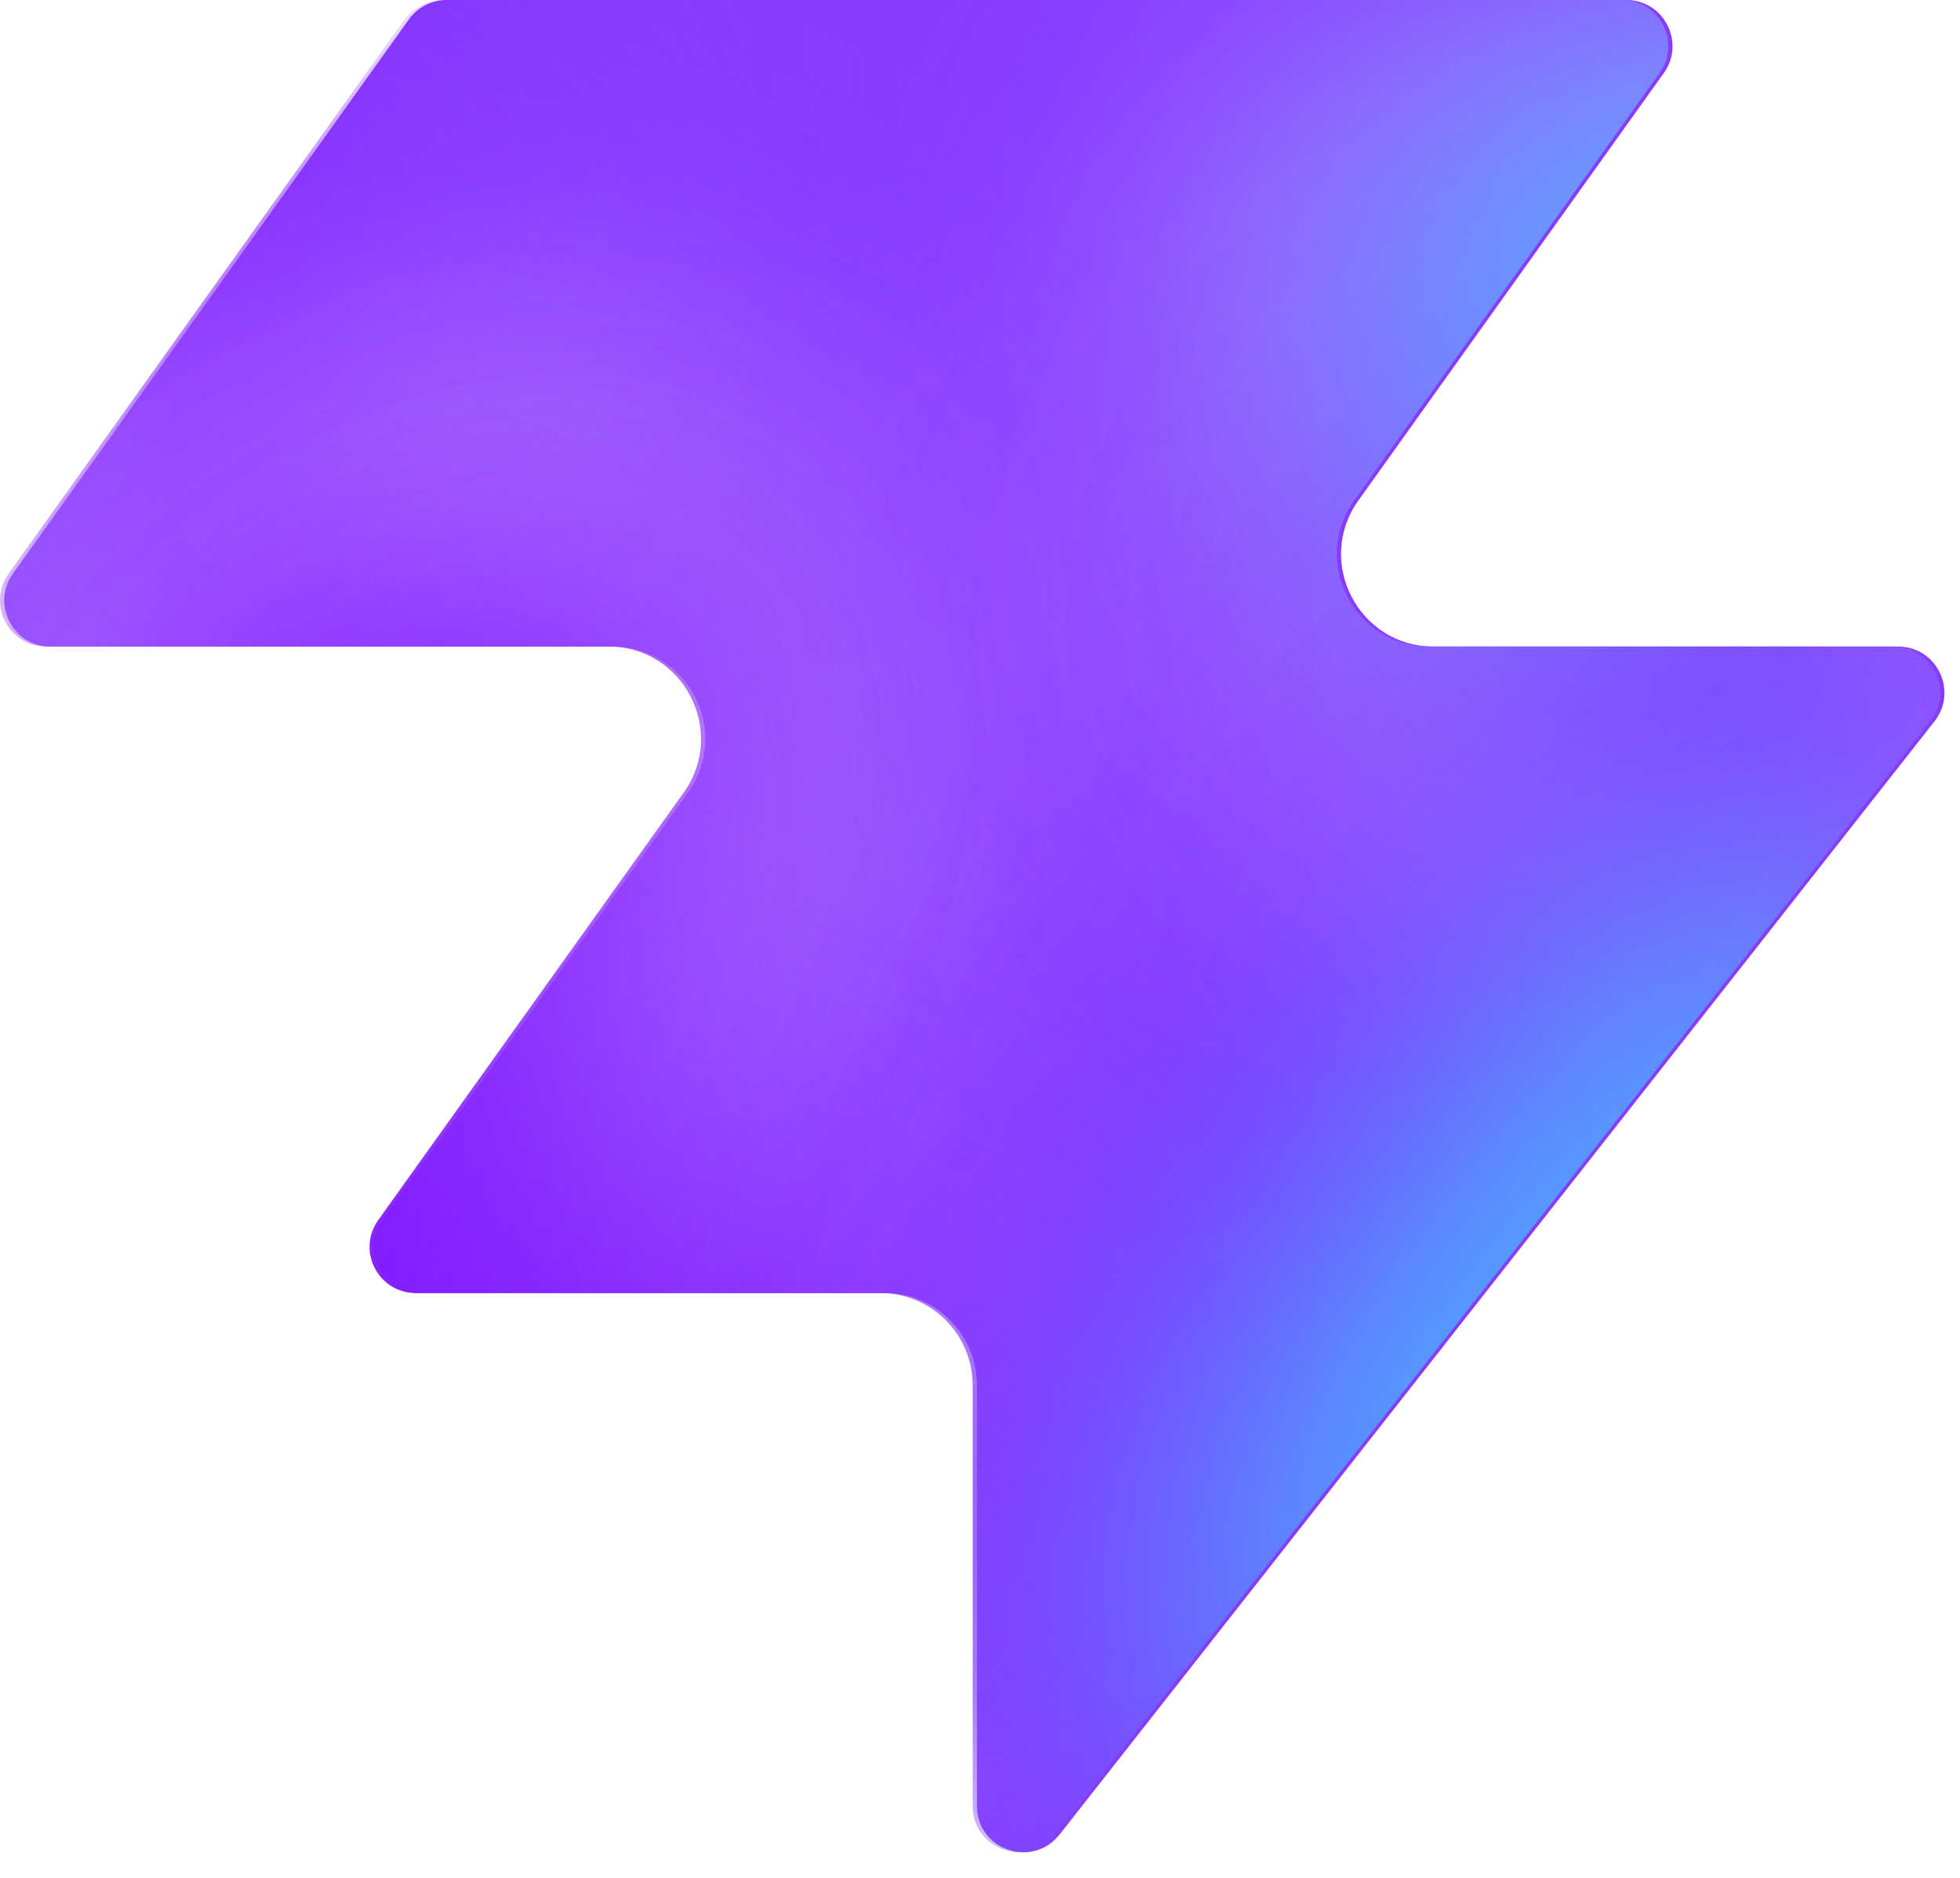
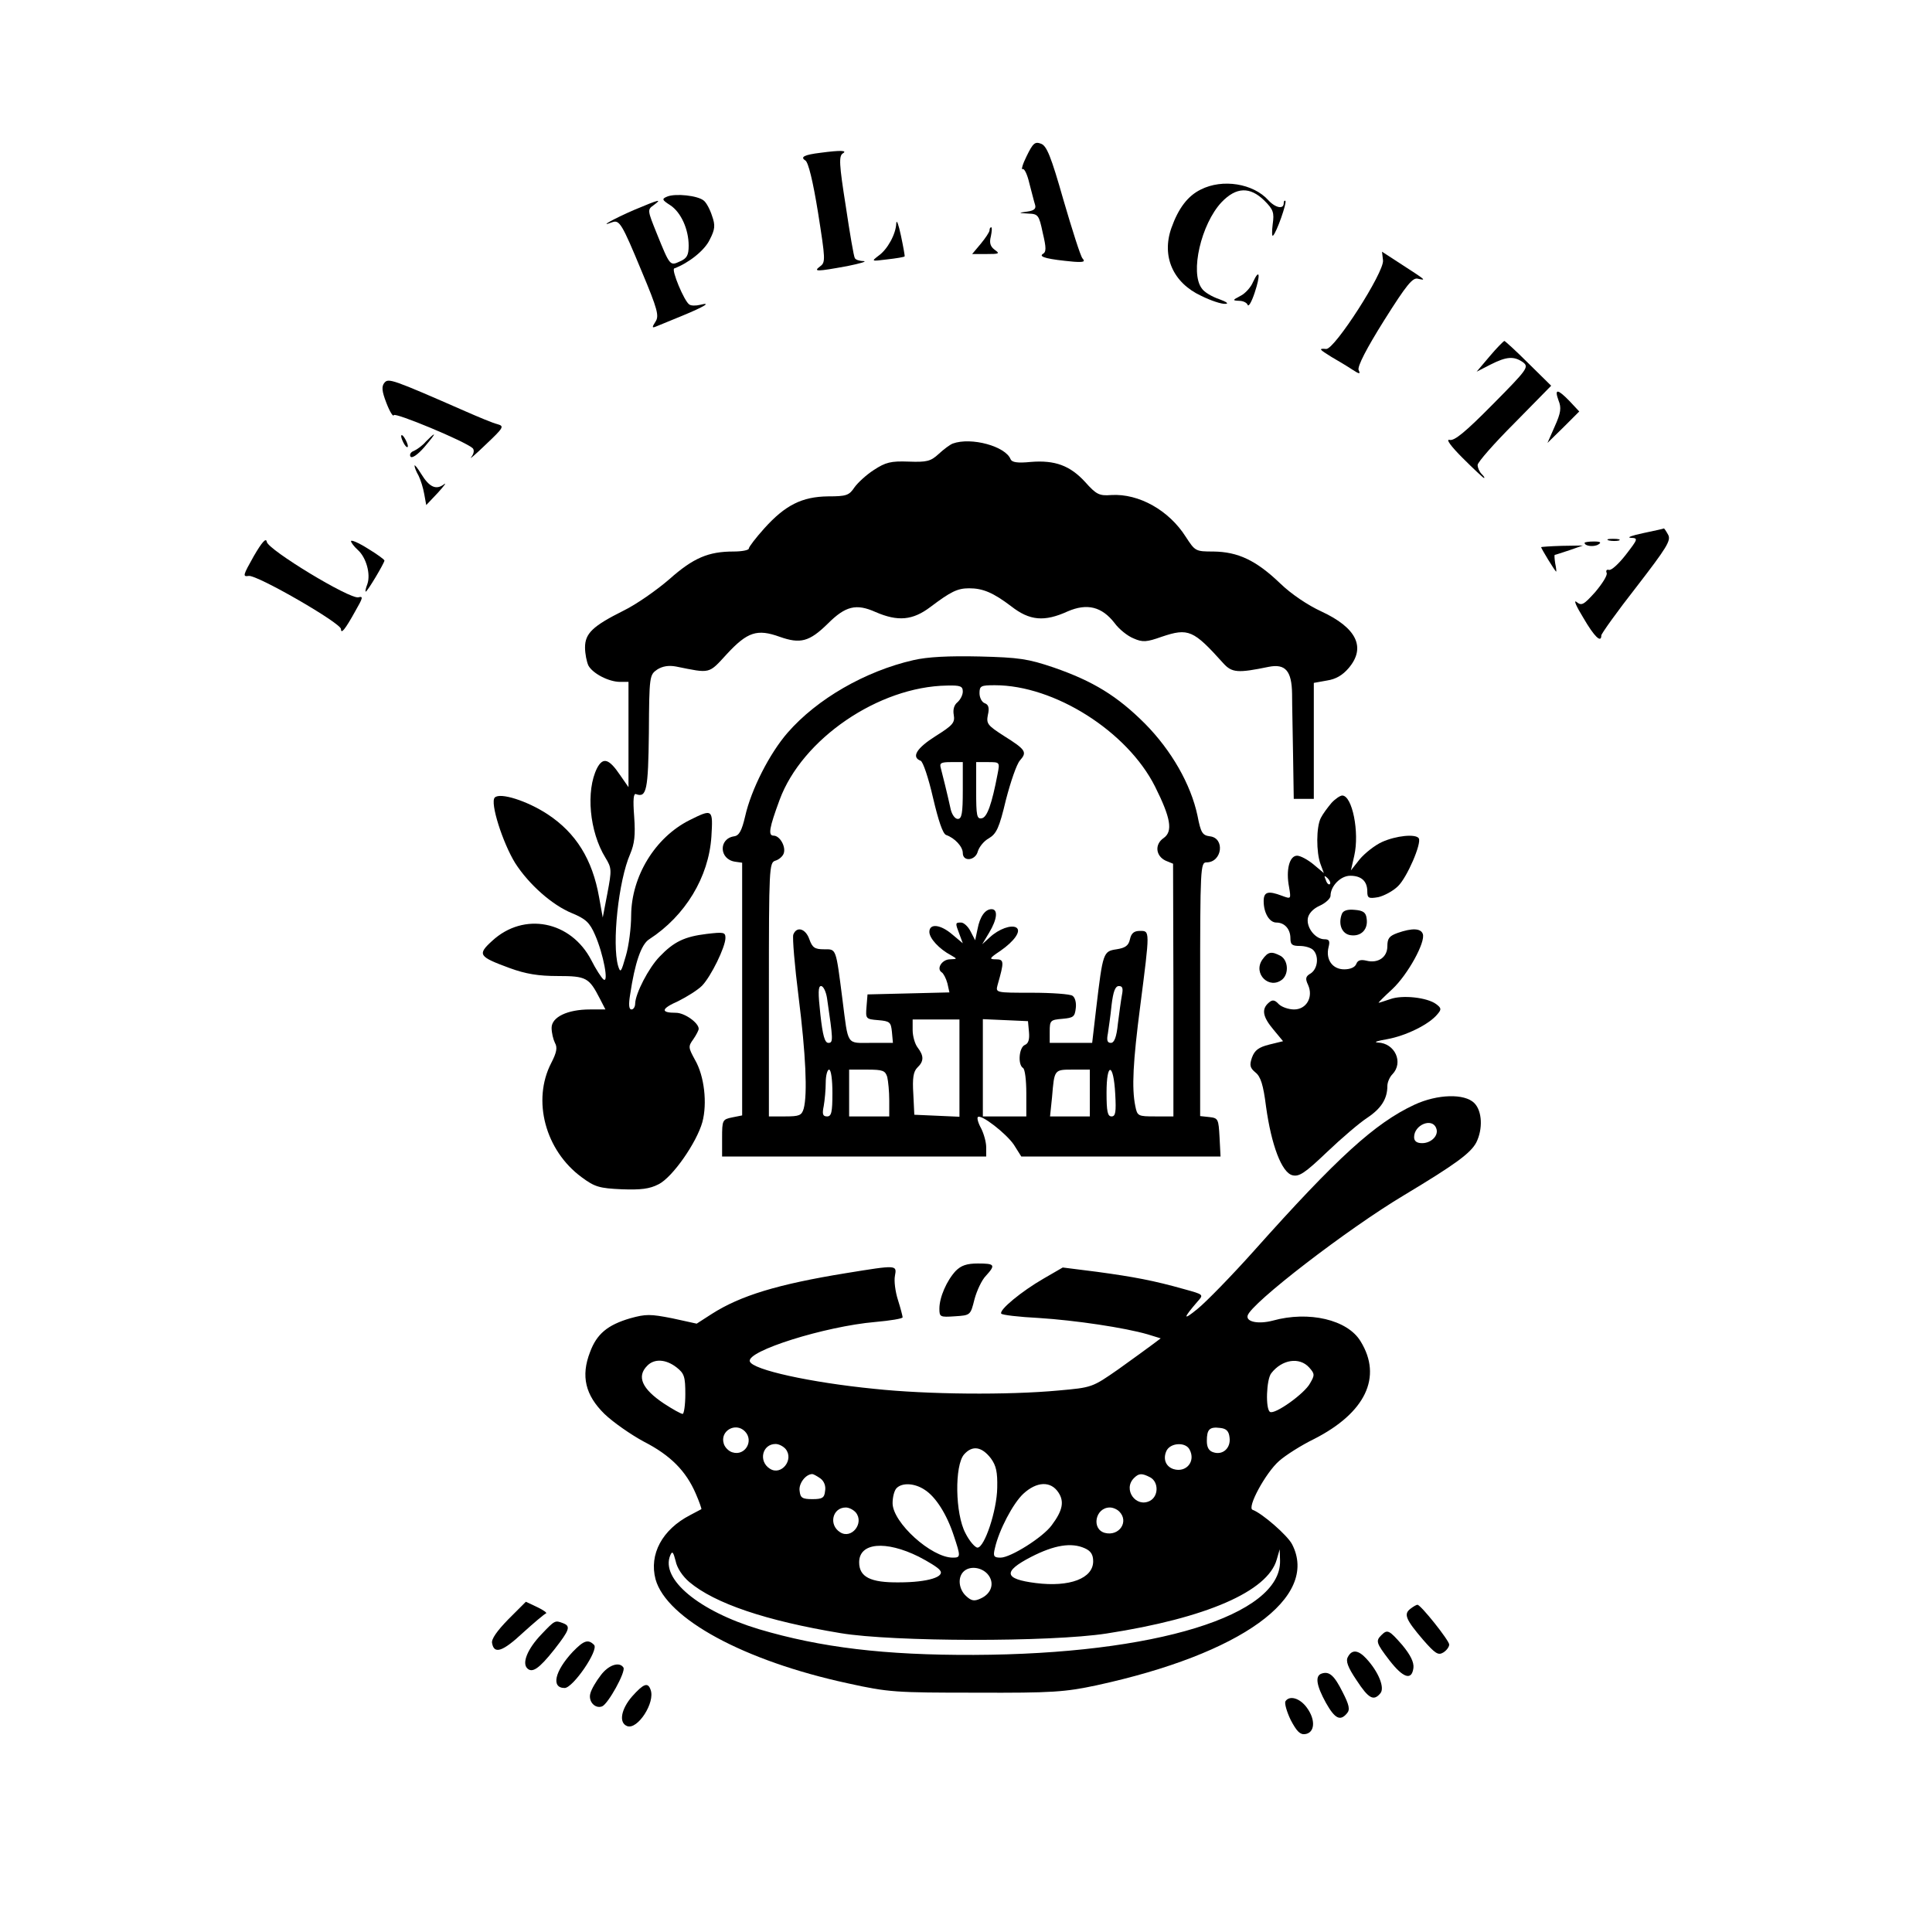
- <svg xmlns="http://www.w3.org/2000/svg" width="48" height="46" fill="none" viewBox="0 0 48 46">
-   <path fill="#863bff" d="M25.946 44.938c-.664.845-2.021.375-2.021-.698V33.937a2.26 2.26 0 0 0-2.262-2.262H10.287c-.92 0-1.456-1.04-.92-1.788l7.48-10.471c1.07-1.497 0-3.578-1.842-3.578H1.237c-.92 0-1.456-1.04-.92-1.788L10.013.474c.214-.297.556-.474.92-.474h28.894c.92 0 1.456 1.04.92 1.788l-7.48 10.471c-1.07 1.498 0 3.579 1.842 3.579h11.377c.943 0 1.473 1.088.89 1.83L25.947 44.94z" style="fill:#863bff;fill:color(display-p3 .525 .23 1);fill-opacity:1" />
-   <mask id="a" width="48" height="46" x="0" y="0" maskUnits="userSpaceOnUse" style="mask-type:alpha">
-     <path fill="#000" d="M25.842 44.938c-.664.844-2.021.375-2.021-.698V33.937a2.26 2.26 0 0 0-2.262-2.262H10.183c-.92 0-1.456-1.04-.92-1.788l7.48-10.471c1.07-1.498 0-3.579-1.842-3.579H1.133c-.92 0-1.456-1.04-.92-1.787L9.91.473c.214-.297.556-.474.92-.474h28.894c.92 0 1.456 1.04.92 1.788l-7.48 10.471c-1.07 1.498 0 3.578 1.842 3.578h11.377c.943 0 1.473 1.088.89 1.832L25.843 44.94z" style="fill:#000;fill-opacity:1" />
-   </mask>
-   <g mask="url(#a)">
-     <g filter="url(#b)">
-       <ellipse cx="5.508" cy="14.704" fill="#ede6ff" rx="5.508" ry="14.704" style="fill:#ede6ff;fill:color(display-p3 .927 .903 1);fill-opacity:1" transform="matrix(.00324 1 1 -.00324 -4.47 31.516)" />
-     </g>
-     <g filter="url(#c)">
-       <ellipse cx="10.399" cy="29.851" fill="#ede6ff" rx="10.399" ry="29.851" style="fill:#ede6ff;fill:color(display-p3 .927 .903 1);fill-opacity:1" transform="matrix(.00324 1 1 -.00324 -39.328 7.883)" />
-     </g>
-     <g filter="url(#d)">
-       <ellipse cx="5.508" cy="30.487" fill="#7e14ff" rx="5.508" ry="30.487" style="fill:#7e14ff;fill:color(display-p3 .492 .077 1);fill-opacity:1" transform="rotate(89.814 -25.913 -14.639)scale(1 -1)" />
-     </g>
-     <g filter="url(#e)">
-       <ellipse cx="5.508" cy="30.599" fill="#7e14ff" rx="5.508" ry="30.599" style="fill:#7e14ff;fill:color(display-p3 .492 .077 1);fill-opacity:1" transform="rotate(89.814 -32.644 -3.334)scale(1 -1)" />
-     </g>
-     <g filter="url(#f)">
-       <ellipse cx="5.508" cy="30.599" fill="#7e14ff" rx="5.508" ry="30.599" style="fill:#7e14ff;fill:color(display-p3 .492 .077 1);fill-opacity:1" transform="matrix(.00324 1 1 -.00324 -34.34 30.47)" />
-     </g>
-     <g filter="url(#g)">
-       <ellipse cx="14.072" cy="22.078" fill="#ede6ff" rx="14.072" ry="22.078" style="fill:#ede6ff;fill:color(display-p3 .927 .903 1);fill-opacity:1" transform="rotate(93.35 24.506 48.493)scale(-1 1)" />
-     </g>
-     <g filter="url(#h)">
-       <ellipse cx="3.47" cy="21.501" fill="#7e14ff" rx="3.47" ry="21.501" style="fill:#7e14ff;fill:color(display-p3 .492 .077 1);fill-opacity:1" transform="rotate(89.009 28.708 47.59)scale(-1 1)" />
-     </g>
-     <g filter="url(#i)">
-       <ellipse cx="3.47" cy="21.501" fill="#7e14ff" rx="3.47" ry="21.501" style="fill:#7e14ff;fill:color(display-p3 .492 .077 1);fill-opacity:1" transform="rotate(89.009 28.708 47.59)scale(-1 1)" />
-     </g>
-     <g filter="url(#j)">
-       <ellipse cx=".387" cy="8.972" fill="#7e14ff" rx="4.407" ry="29.108" style="fill:#7e14ff;fill:color(display-p3 .492 .077 1);fill-opacity:1" transform="rotate(39.51 .387 8.972)" />
-     </g>
-     <g filter="url(#k)">
-       <ellipse cx="47.523" cy="-6.092" fill="#7e14ff" rx="4.407" ry="29.108" style="fill:#7e14ff;fill:color(display-p3 .492 .077 1);fill-opacity:1" transform="rotate(37.892 47.523 -6.092)" />
-     </g>
-     <g filter="url(#l)">
-       <ellipse cx="41.412" cy="6.333" fill="#47bfff" rx="5.971" ry="9.665" style="fill:#47bfff;fill:color(display-p3 .28 .748 1);fill-opacity:1" transform="rotate(37.892 41.412 6.333)" />
-     </g>
-     <g filter="url(#m)">
-       <ellipse cx="-1.879" cy="38.332" fill="#7e14ff" rx="4.407" ry="29.108" style="fill:#7e14ff;fill:color(display-p3 .492 .077 1);fill-opacity:1" transform="rotate(37.892 -1.88 38.332)" />
-     </g>
-     <g filter="url(#n)">
-       <ellipse cx="-1.879" cy="38.332" fill="#7e14ff" rx="4.407" ry="29.108" style="fill:#7e14ff;fill:color(display-p3 .492 .077 1);fill-opacity:1" transform="rotate(37.892 -1.88 38.332)" />
-     </g>
-     <g filter="url(#o)">
-       <ellipse cx="35.651" cy="29.907" fill="#7e14ff" rx="4.407" ry="29.108" style="fill:#7e14ff;fill:color(display-p3 .492 .077 1);fill-opacity:1" transform="rotate(37.892 35.651 29.907)" />
-     </g>
-     <g filter="url(#p)">
-       <ellipse cx="38.418" cy="32.4" fill="#47bfff" rx="5.971" ry="15.297" style="fill:#47bfff;fill:color(display-p3 .28 .748 1);fill-opacity:1" transform="rotate(37.892 38.418 32.4)" />
-     </g>
+ <svg xmlns="http://www.w3.org/2000/svg" version="1.0" width="575pt" height="578pt" viewBox="0 0 575 578" preserveAspectRatio="xMidYMid meet">
+   <g transform="translate(0,578) scale(0.1,-0.1)" fill="#000000" stroke="none">
+     <path d="M3071 5313 c-12 -24 -17 -42 -12 -39 5 3 14 -16 20 -42 7 -26 14 -55 17 -64 4 -12 -2 -18 -23 -21 -28 -4 -28 -4 3 -6 29 -1 32 -4 43 -57 11 -46 11 -58 0 -64 -13 -9 17 -16 93 -23 30 -2 35 0 26 10 -6 7 -31 86 -57 175 -37 130 -50 162 -67 168 -18 7 -24 2 -43 -37z" />
+     <path d="M2455 5323 c-50 -6 -62 -13 -46 -23 9 -5 23 -63 38 -156 22 -140 23 -149 6 -161 -21 -16 -11 -16 82 1 39 8 60 14 48 15 -12 0 -24 4 -26 9 -3 4 -15 74 -27 155 -20 126 -21 150 -9 158 15 9 -6 10 -66 2z" />
+     <path d="M3592 5213 c-39 -19 -67 -56 -88 -115 -30 -85 5 -164 89 -203 28 -14 61 -25 72 -24 12 0 4 6 -18 14 -21 7 -45 21 -52 32 -36 47 -2 193 59 258 44 46 85 47 128 5 27 -27 30 -36 25 -71 -3 -22 -2 -38 1 -34 11 10 42 99 37 104 -3 2 -5 -1 -5 -7 0 -19 -25 -14 -46 9 -45 50 -137 65 -202 32z" />
+     <path d="M1996 5192 c-17 -7 -16 -10 9 -26 32 -21 55 -72 55 -121 0 -28 -5 -38 -26 -47 -30 -14 -30 -14 -70 85 -27 67 -28 70 -9 83 27 20 18 18 -58 -14 -58 -25 -111 -54 -66 -37 22 8 29 -3 89 -148 47 -112 52 -132 41 -149 -11 -17 -11 -20 1 -15 7 3 42 17 78 32 68 28 90 42 54 33 -12 -3 -27 -3 -32 1 -15 9 -55 105 -45 108 43 16 91 54 106 86 16 31 17 43 7 71 -6 19 -17 40 -25 46 -18 15 -84 22 -109 12z" />
+     <path d="M2681 5112 c-1 -32 -26 -78 -53 -97 -22 -17 -22 -17 26 -11 27 3 51 7 52 9 1 1 -4 29 -11 62 -7 33 -13 50 -14 37z" />
+     <path d="M2960 5091 c0 -5 -12 -23 -26 -40 l-26 -31 43 0 c38 0 41 1 24 13 -13 10 -16 21 -11 40 3 15 4 27 1 27 -3 0 -5 -4 -5 -9z" />
+     <path d="M4137 5001 c4 -35 -145 -267 -170 -265 -24 2 -21 -1 16 -24 19 -11 46 -27 61 -37 23 -15 26 -15 20 -2 -4 11 24 65 76 148 68 108 86 130 102 125 26 -6 23 -4 -48 42 l-60 39 3 -26z" />
+     <path d="M3748 4936 c-6 -15 -23 -34 -37 -41 -25 -13 -25 -14 -4 -15 12 0 23 -6 25 -12 3 -7 12 9 21 36 18 54 15 75 -5 32z" />
+     <path d="M4456 4714 l-39 -46 41 21 c49 25 71 26 98 7 18 -14 13 -21 -91 -126 -82 -83 -115 -110 -129 -106 -12 3 4 -19 39 -54 33 -33 62 -60 64 -60 3 0 0 5 -7 12 -7 7 -12 19 -12 27 0 8 49 64 110 125 l110 112 -68 67 c-37 37 -70 67 -72 67 -3 -1 -23 -21 -44 -46z" />
+     <path d="M1150 4635 c-9 -11 -8 -25 6 -61 10 -26 20 -42 22 -36 3 9 213 -78 236 -99 5 -5 4 -16 -4 -26 -8 -10 12 7 43 37 54 51 56 55 35 61 -13 3 -56 21 -97 39 -219 96 -229 99 -241 85z" />
+     <path d="M4662 4582 c9 -22 7 -37 -11 -77 l-22 -50 48 47 47 47 -29 31 c-36 37 -46 38 -33 2z" />
+     <path d="M1200 4475 c0 -5 5 -17 10 -25 5 -8 10 -10 10 -5 0 6 -5 17 -10 25 -5 8 -10 11 -10 5z" />
+     <path d="M1274 4459 c-10 -12 -27 -24 -36 -28 -9 -3 -14 -11 -10 -17 4 -6 21 5 41 28 18 21 31 38 29 38 -3 0 -13 -10 -24 -21z" />
+     <path d="M2850 4453 c-8 -3 -27 -17 -42 -31 -24 -22 -35 -25 -90 -23 -53 2 -69 -2 -104 -25 -22 -14 -48 -38 -58 -52 -16 -24 -24 -27 -79 -27 -78 -1 -128 -26 -191 -96 -25 -28 -46 -55 -46 -60 0 -5 -21 -9 -46 -9 -75 0 -120 -19 -192 -83 -37 -32 -98 -75 -137 -94 -92 -46 -115 -68 -115 -110 0 -19 5 -43 10 -54 13 -24 61 -49 95 -49 l25 0 0 -157 0 -158 -25 36 c-33 49 -51 55 -69 21 -34 -68 -23 -190 25 -268 19 -31 19 -37 6 -106 l-14 -73 -11 61 c-20 113 -69 192 -154 248 -61 40 -142 66 -158 50 -15 -15 24 -136 61 -196 41 -64 111 -126 170 -150 41 -17 53 -28 69 -65 25 -57 42 -147 25 -133 -6 5 -23 31 -36 57 -61 118 -202 146 -297 58 -45 -41 -40 -47 52 -81 49 -18 87 -24 145 -24 85 0 93 -5 125 -67 l17 -33 -46 0 c-68 0 -115 -23 -115 -55 0 -15 5 -35 10 -45 8 -14 5 -29 -11 -60 -58 -112 -18 -262 91 -342 39 -29 53 -33 120 -36 57 -2 83 1 110 15 42 21 114 125 131 186 15 56 6 138 -22 186 -20 37 -21 40 -5 62 9 13 16 27 16 31 0 18 -42 48 -68 48 -47 0 -45 12 7 35 26 13 58 33 71 46 27 28 70 116 70 143 0 17 -5 18 -56 12 -66 -8 -98 -23 -141 -68 -33 -34 -72 -110 -73 -140 0 -10 -5 -18 -11 -18 -8 0 -9 15 -4 45 14 94 33 150 57 165 108 70 178 186 186 307 5 83 4 84 -66 49 -103 -52 -173 -168 -174 -284 0 -37 -7 -92 -16 -122 -14 -49 -16 -52 -23 -30 -19 66 1 255 36 335 13 31 16 56 12 112 -4 52 -2 71 6 67 31 -11 36 12 38 184 1 170 2 173 25 189 16 10 34 13 56 9 104 -21 97 -23 152 37 62 67 91 76 158 52 62 -22 89 -15 144 39 53 53 85 61 143 35 67 -29 111 -25 164 15 61 46 81 56 116 56 41 0 72 -13 126 -54 55 -43 99 -47 169 -15 58 25 102 14 140 -35 13 -18 39 -39 57 -46 27 -12 39 -11 84 5 80 27 95 20 184 -79 26 -29 44 -30 136 -11 50 10 69 -12 70 -81 0 -33 2 -116 3 -186 l2 -128 30 0 30 0 0 174 0 173 39 7 c27 4 47 16 65 37 53 62 24 121 -82 170 -39 18 -89 51 -123 84 -72 69 -126 94 -199 95 -54 0 -55 1 -83 44 -50 79 -140 130 -223 125 -36 -3 -45 2 -78 39 -45 49 -90 66 -163 60 -40 -4 -56 -1 -60 8 -15 39 -118 67 -173 47z" />
+     <path d="M1240 4387 c0 -5 5 -18 12 -30 6 -12 14 -37 17 -55 l6 -33 35 37 c19 21 27 32 18 25 -24 -18 -44 -8 -68 31 -11 18 -20 29 -20 25z" />
+     <path d="M4915 4185 c-33 -7 -50 -13 -37 -14 23 -1 22 -3 -15 -51 -21 -27 -43 -47 -50 -45 -7 2 -10 -2 -7 -9 3 -7 -13 -32 -34 -57 -35 -39 -41 -42 -56 -30 -10 8 -1 -13 20 -47 33 -57 54 -77 54 -53 0 5 47 71 105 145 91 118 104 139 95 156 -6 11 -12 20 -13 19 -1 -1 -29 -7 -62 -14z" />
+     <path d="M759 4116 c-32 -57 -34 -62 -15 -59 24 4 276 -141 276 -159 0 -16 12 -2 43 54 23 40 24 45 9 41 -26 -6 -270 142 -274 166 -2 13 -14 0 -39 -43z" />
+     <path d="M1050 4161 c0 -4 9 -16 20 -26 26 -23 39 -73 29 -102 -5 -13 -7 -23 -5 -23 5 0 56 86 56 93 0 3 -22 19 -50 36 -27 17 -50 27 -50 22z" />
+     <path d="M4813 4163 c9 -2 23 -2 30 0 6 3 -1 5 -18 5 -16 0 -22 -2 -12 -5z" />
+     <path d="M4740 4156 c0 -10 28 -13 41 -5 10 6 7 9 -13 9 -16 0 -28 -2 -28 -4z" />
+     <path d="M4610 4143 c0 -4 42 -73 45 -73 1 0 0 11 -3 25 -2 14 -3 25 -1 25 2 0 22 7 44 14 l40 14 -63 -1 c-34 -1 -62 -3 -62 -4z" />
+     <path d="M2732 3805 c-144 -33 -288 -116 -376 -217 -54 -62 -109 -170 -127 -250 -10 -43 -18 -58 -33 -60 -47 -7 -45 -69 3 -76 l21 -3 0 -378 0 -378 -30 -6 c-29 -6 -30 -8 -30 -62 l0 -55 395 0 395 0 0 28 c0 15 -7 40 -15 56 -9 16 -13 31 -10 34 9 10 85 -49 108 -83 l22 -35 298 0 298 0 -3 58 c-3 54 -4 57 -30 60 l-28 3 0 380 c0 364 1 379 19 379 47 0 56 73 10 78 -22 3 -27 10 -37 62 -20 94 -78 195 -157 275 -83 83 -155 127 -273 168 -77 26 -103 30 -222 33 -92 2 -155 -1 -198 -11z m148 -94 c0 -10 -7 -24 -16 -32 -10 -8 -14 -22 -11 -38 4 -23 -3 -31 -54 -63 -57 -36 -74 -63 -45 -74 7 -3 23 -50 37 -111 16 -68 29 -107 39 -111 26 -9 50 -35 50 -54 0 -27 38 -23 45 5 4 13 18 31 33 39 23 14 31 31 51 115 14 54 32 107 42 118 22 25 18 32 -49 74 -48 31 -52 36 -47 62 5 21 2 31 -9 35 -9 3 -16 17 -16 30 0 22 4 24 46 24 178 0 396 -138 479 -303 47 -94 54 -134 26 -154 -28 -19 -24 -54 6 -68 l22 -9 1 -378 0 -378 -54 0 c-52 0 -54 1 -60 31 -11 54 -7 132 15 301 29 226 29 223 -1 223 -18 0 -26 -7 -30 -25 -4 -19 -14 -26 -40 -30 -40 -6 -41 -9 -61 -177 l-12 -103 -63 0 -64 0 0 34 c0 33 2 35 38 38 33 3 37 6 40 32 2 16 -2 32 -10 37 -7 5 -62 9 -122 9 -108 0 -108 0 -102 23 20 70 20 77 -5 77 -21 0 -20 3 13 25 42 29 64 60 48 70 -15 9 -52 -4 -79 -29 l-23 -21 21 35 c24 40 27 70 7 70 -19 0 -35 -22 -42 -60 l-7 -33 -14 27 c-7 14 -20 26 -28 26 -18 0 -18 -1 -5 -35 l10 -27 -31 26 c-36 31 -69 34 -69 8 0 -19 29 -51 65 -70 19 -11 19 -11 -3 -12 -24 0 -42 -28 -25 -39 5 -3 13 -18 17 -33 l6 -27 -122 -3 -123 -3 -3 -37 c-3 -36 -2 -37 35 -40 35 -3 38 -6 41 -35 l3 -33 -65 0 c-75 0 -68 -11 -86 130 -20 156 -18 150 -55 150 -28 0 -35 5 -44 30 -11 32 -38 40 -48 14 -3 -9 4 -93 16 -188 21 -168 27 -289 15 -333 -6 -20 -13 -23 -55 -23 l-49 0 0 379 c0 365 1 380 19 386 11 3 22 13 25 21 8 20 -11 54 -30 54 -17 0 -13 23 18 107 67 182 296 339 501 342 40 1 47 -2 47 -18z m0 -296 c0 -68 -3 -85 -15 -85 -8 0 -17 12 -21 28 -10 46 -25 106 -30 125 -4 14 1 17 30 17 l36 0 0 -85z m104 49 c-17 -89 -31 -129 -47 -132 -15 -3 -17 7 -17 82 l0 86 35 0 c36 0 36 0 29 -36z m-510 -671 c18 -123 19 -133 4 -133 -11 0 -17 22 -24 85 -7 64 -7 85 2 85 7 0 15 -17 18 -37z m882 10 c-3 -16 -8 -54 -12 -85 -4 -41 -11 -58 -21 -58 -11 0 -13 8 -9 28 2 15 8 53 11 85 5 41 11 57 22 57 11 0 13 -7 9 -27z m-486 -218 l0 -146 -67 3 -68 3 -3 62 c-3 47 0 67 12 79 20 19 20 35 1 60 -8 10 -15 34 -15 52 l0 32 70 0 70 0 0 -145z m208 107 c2 -22 -2 -34 -12 -38 -18 -7 -22 -59 -6 -69 6 -3 10 -37 10 -76 l0 -69 -65 0 -65 0 0 145 0 146 68 -3 67 -3 3 -33z m-588 -182 c0 -58 -3 -70 -16 -70 -13 0 -15 7 -10 31 3 17 6 49 6 70 0 22 5 39 10 39 6 0 10 -30 10 -70z m164 48 c3 -13 6 -44 6 -70 l0 -48 -60 0 -60 0 0 70 0 70 54 0 c47 0 54 -3 60 -22z m606 -48 l0 -70 -59 0 -60 0 6 58 c7 83 6 82 63 82 l50 0 0 -70z m76 -3 c3 -54 1 -67 -11 -67 -12 0 -15 15 -15 71 0 93 21 90 26 -4z" />
+     <path d="M3983 3378 c-11 -13 -26 -33 -32 -45 -14 -27 -14 -103 -1 -138 l10 -27 -31 26 c-17 14 -39 26 -49 26 -23 0 -34 -43 -24 -94 6 -36 6 -36 -21 -26 -42 16 -55 12 -55 -16 0 -35 17 -64 38 -64 25 0 42 -20 42 -47 0 -19 5 -23 28 -23 15 0 33 -5 40 -12 18 -18 14 -56 -7 -70 -16 -9 -17 -16 -8 -35 16 -36 -5 -73 -42 -73 -16 0 -37 7 -46 16 -12 13 -19 14 -30 4 -22 -19 -18 -42 14 -80 l29 -35 -41 -10 c-32 -8 -44 -17 -52 -39 -8 -23 -6 -31 11 -45 15 -12 23 -37 31 -101 16 -116 47 -198 79 -206 20 -5 37 6 103 69 44 42 98 88 121 103 42 28 60 57 60 95 0 11 7 27 15 35 34 35 8 93 -43 95 -15 1 -2 5 27 10 56 10 126 44 151 75 12 14 12 18 -4 30 -27 20 -101 28 -137 15 -18 -6 -33 -11 -35 -11 -2 0 16 18 41 41 46 43 100 141 91 165 -6 17 -32 18 -75 3 -25 -9 -31 -16 -31 -40 0 -33 -28 -52 -63 -43 -17 4 -26 1 -30 -10 -4 -10 -18 -16 -36 -16 -35 0 -56 29 -47 66 5 19 2 24 -12 24 -27 0 -54 34 -50 62 2 14 15 29 35 38 18 8 33 22 33 30 0 29 30 60 59 60 33 0 51 -16 51 -47 0 -20 4 -22 33 -17 17 4 44 18 59 33 27 26 71 128 62 143 -9 14 -68 8 -110 -11 -22 -10 -52 -34 -67 -52 l-26 -33 10 44 c16 70 -6 180 -36 180 -6 0 -21 -10 -32 -22z m-5 -243 c-3 -3 -9 2 -12 12 -6 14 -5 15 5 6 7 -7 10 -15 7 -18z" />
+     <path d="M4014 3046 c-12 -31 0 -61 27 -64 31 -4 52 18 47 50 -2 18 -10 24 -36 26 -21 2 -34 -2 -38 -12z" />
+     <path d="M3776 2909 c-29 -42 21 -91 60 -59 20 18 17 57 -5 70 -28 15 -38 13 -55 -11z" />
+     <path d="M4231 2475 c-118 -55 -231 -158 -479 -436 -67 -75 -144 -154 -170 -175 -44 -36 -44 -29 0 22 19 21 19 21 -39 37 -92 26 -151 37 -261 52 l-103 13 -57 -33 c-66 -38 -134 -94 -127 -105 2 -4 53 -10 112 -13 110 -7 257 -29 326 -49 l39 -12 -24 -18 c-13 -10 -59 -43 -102 -74 -79 -55 -79 -55 -180 -64 -150 -14 -392 -12 -551 5 -191 19 -364 57 -372 82 -11 31 225 105 375 118 45 4 82 10 82 14 0 3 -6 27 -14 52 -8 25 -12 57 -9 72 6 33 7 33 -147 8 -203 -33 -315 -67 -401 -122 l-45 -29 -73 16 c-66 13 -79 13 -126 0 -68 -20 -100 -47 -120 -101 -28 -72 -14 -129 43 -185 26 -25 79 -62 118 -83 80 -41 126 -88 155 -155 11 -25 18 -46 17 -47 -2 -1 -17 -9 -34 -18 -83 -43 -123 -117 -103 -192 33 -118 265 -244 575 -311 122 -27 143 -28 384 -28 228 -1 266 2 360 22 433 94 667 263 585 422 -14 27 -90 93 -118 103 -18 6 39 111 79 146 19 17 66 47 105 66 153 78 205 185 139 292 -39 65 -155 92 -263 62 -42 -11 -80 -4 -75 15 9 36 298 259 469 361 153 92 198 125 215 157 20 40 18 94 -6 118 -29 29 -110 27 -179 -5z m65 -70 c9 -21 -14 -45 -42 -45 -16 0 -24 6 -24 18 0 37 54 59 66 27z m-2272 -716 c23 -18 26 -28 26 -80 0 -32 -4 -59 -8 -59 -5 0 -30 14 -56 31 -66 44 -82 81 -50 113 21 22 56 20 88 -5z m1892 0 c17 -19 17 -23 3 -47 -16 -31 -106 -95 -120 -86 -14 8 -11 98 4 116 32 41 84 49 113 17z m-1688 -191 c28 -28 1 -75 -37 -63 -11 3 -23 15 -26 26 -12 38 35 65 63 37z m1450 -19 c4 -31 -20 -53 -48 -44 -14 4 -20 15 -20 34 0 35 8 43 40 39 19 -2 26 -10 28 -29z m-1328 -34 c26 -32 -13 -81 -47 -59 -35 22 -23 74 17 74 10 0 23 -7 30 -15z m1208 -1 c20 -36 -10 -71 -48 -59 -24 8 -32 32 -20 56 13 23 56 25 68 3z m-594 -27 c16 -22 20 -41 19 -88 -1 -68 -38 -179 -59 -179 -7 0 -24 19 -36 43 -31 58 -33 203 -4 236 25 28 53 23 80 -12z m-510 -60 c11 -8 17 -23 14 -38 -2 -20 -8 -24 -38 -24 -30 0 -36 4 -38 24 -4 22 18 51 38 51 3 0 14 -6 24 -13z m987 3 c25 -14 25 -56 -1 -70 -42 -22 -82 34 -48 68 15 15 24 15 49 2z m-675 -37 c33 -21 66 -73 87 -137 21 -63 21 -66 -3 -66 -64 0 -180 105 -180 163 0 18 5 38 12 45 17 17 54 15 84 -5z m400 -8 c18 -27 13 -54 -20 -98 -26 -36 -123 -97 -153 -97 -20 0 -23 4 -17 28 12 54 54 134 85 163 40 37 82 39 105 4z m-606 -60 c26 -32 -13 -81 -47 -59 -35 22 -23 74 17 74 10 0 23 -7 30 -15z m788 3 c30 -30 0 -75 -43 -64 -41 11 -29 76 15 76 9 0 21 -5 28 -12z m-600 -135 c29 -15 57 -32 63 -40 18 -20 -35 -37 -122 -37 -85 -1 -119 16 -119 60 0 59 79 66 178 17z m497 25 c18 -8 25 -19 25 -39 0 -51 -70 -78 -172 -65 -95 12 -99 34 -14 78 70 36 121 44 161 26z m-1183 -101 c76 -64 229 -116 453 -153 156 -26 627 -27 795 -1 298 46 482 126 509 221 l9 31 1 -34 c4 -164 -374 -280 -916 -282 -266 -1 -458 22 -643 77 -179 54 -295 150 -265 221 6 14 9 10 16 -17 4 -21 21 -46 41 -63z m892 24 c22 -25 13 -58 -20 -73 -19 -9 -28 -8 -44 7 -22 20 -26 55 -8 73 18 18 53 14 72 -7z" />
+     <path d="M2859 1978 c-27 -29 -49 -79 -49 -113 0 -25 2 -26 46 -23 47 3 47 3 59 51 7 26 22 58 34 70 30 33 27 37 -24 37 -33 0 -50 -6 -66 -22z" />
+     <path d="M1520 935 c-33 -34 -51 -59 -48 -71 6 -34 32 -25 92 31 33 30 64 56 69 58 5 1 -7 10 -26 19 l-34 16 -53 -53z" />
+     <path d="M4219 967 c-21 -16 -14 -32 38 -93 36 -41 45 -47 60 -38 10 6 18 17 18 24 0 12 -85 119 -95 119 -3 0 -12 -5 -21 -12z" />
+     <path d="M1619 890 c-41 -43 -58 -85 -42 -101 15 -15 35 -2 81 56 46 59 50 70 26 79 -24 9 -24 9 -65 -34z" />
+     <path d="M4132 888 c-17 -17 -16 -23 24 -75 41 -53 67 -62 72 -23 2 17 -9 39 -33 68 -40 46 -45 48 -63 30z" />
+     <path d="M1713 838 c-54 -58 -65 -108 -24 -108 25 0 103 114 88 129 -18 18 -31 13 -64 -21z" />
+     <path d="M4032 823 c-7 -12 -1 -30 26 -70 36 -55 51 -63 71 -39 14 16 -5 64 -42 104 -24 26 -43 28 -55 5z" />
+     <path d="M1797 768 c-14 -18 -28 -42 -31 -54 -7 -24 14 -47 35 -39 18 7 71 103 64 116 -12 19 -45 8 -68 -23z" />
+     <path d="M3953 773 c-20 -7 -15 -36 13 -87 27 -48 43 -56 63 -32 10 11 7 25 -13 64 -25 50 -40 63 -63 55z" />
+     <path d="M1891 705 c-33 -38 -41 -79 -15 -89 31 -12 85 71 70 109 -8 23 -21 18 -55 -20z" />
+     <path d="M3845 690 c-3 -6 4 -31 16 -56 18 -34 28 -44 43 -42 29 4 32 42 6 78 -21 30 -53 39 -65 20z" />
  </g>
-   <defs>
-     <filter id="b" width="60.045" height="41.654" x="-19.77" y="16.149" color-interpolation-filters="sRGB" filterUnits="userSpaceOnUse">
-       <feFlood flood-opacity="0" result="BackgroundImageFix" />
-       <feBlend in="SourceGraphic" in2="BackgroundImageFix" result="shape" />
-       <feGaussianBlur result="effect1_foregroundBlur_2002_17158" stdDeviation="7.659" />
-     </filter>
-     <filter id="c" width="90.34" height="51.437" x="-54.613" y="-7.533" color-interpolation-filters="sRGB" filterUnits="userSpaceOnUse">
-       <feFlood flood-opacity="0" result="BackgroundImageFix" />
-       <feBlend in="SourceGraphic" in2="BackgroundImageFix" result="shape" />
-       <feGaussianBlur result="effect1_foregroundBlur_2002_17158" stdDeviation="7.659" />
-     </filter>
-     <filter id="d" width="79.355" height="29.4" x="-49.64" y="2.03" color-interpolation-filters="sRGB" filterUnits="userSpaceOnUse">
-       <feFlood flood-opacity="0" result="BackgroundImageFix" />
-       <feBlend in="SourceGraphic" in2="BackgroundImageFix" result="shape" />
-       <feGaussianBlur result="effect1_foregroundBlur_2002_17158" stdDeviation="4.596" />
-     </filter>
-     <filter id="e" width="79.579" height="29.4" x="-45.045" y="20.029" color-interpolation-filters="sRGB" filterUnits="userSpaceOnUse">
-       <feFlood flood-opacity="0" result="BackgroundImageFix" />
-       <feBlend in="SourceGraphic" in2="BackgroundImageFix" result="shape" />
-       <feGaussianBlur result="effect1_foregroundBlur_2002_17158" stdDeviation="4.596" />
-     </filter>
-     <filter id="f" width="79.579" height="29.4" x="-43.513" y="21.178" color-interpolation-filters="sRGB" filterUnits="userSpaceOnUse">
-       <feFlood flood-opacity="0" result="BackgroundImageFix" />
-       <feBlend in="SourceGraphic" in2="BackgroundImageFix" result="shape" />
-       <feGaussianBlur result="effect1_foregroundBlur_2002_17158" stdDeviation="4.596" />
-     </filter>
-     <filter id="g" width="74.749" height="58.852" x="15.756" y="-17.901" color-interpolation-filters="sRGB" filterUnits="userSpaceOnUse">
-       <feFlood flood-opacity="0" result="BackgroundImageFix" />
-       <feBlend in="SourceGraphic" in2="BackgroundImageFix" result="shape" />
-       <feGaussianBlur result="effect1_foregroundBlur_2002_17158" stdDeviation="7.659" />
-     </filter>
-     <filter id="h" width="61.377" height="25.362" x="23.548" y="2.284" color-interpolation-filters="sRGB" filterUnits="userSpaceOnUse">
-       <feFlood flood-opacity="0" result="BackgroundImageFix" />
-       <feBlend in="SourceGraphic" in2="BackgroundImageFix" result="shape" />
-       <feGaussianBlur result="effect1_foregroundBlur_2002_17158" stdDeviation="4.596" />
-     </filter>
-     <filter id="i" width="61.377" height="25.362" x="23.548" y="2.284" color-interpolation-filters="sRGB" filterUnits="userSpaceOnUse">
-       <feFlood flood-opacity="0" result="BackgroundImageFix" />
-       <feBlend in="SourceGraphic" in2="BackgroundImageFix" result="shape" />
-       <feGaussianBlur result="effect1_foregroundBlur_2002_17158" stdDeviation="4.596" />
-     </filter>
-     <filter id="j" width="56.045" height="63.649" x="-27.636" y="-22.853" color-interpolation-filters="sRGB" filterUnits="userSpaceOnUse">
-       <feFlood flood-opacity="0" result="BackgroundImageFix" />
-       <feBlend in="SourceGraphic" in2="BackgroundImageFix" result="shape" />
-       <feGaussianBlur result="effect1_foregroundBlur_2002_17158" stdDeviation="4.596" />
-     </filter>
-     <filter id="k" width="54.814" height="64.646" x="20.116" y="-38.415" color-interpolation-filters="sRGB" filterUnits="userSpaceOnUse">
-       <feFlood flood-opacity="0" result="BackgroundImageFix" />
-       <feBlend in="SourceGraphic" in2="BackgroundImageFix" result="shape" />
-       <feGaussianBlur result="effect1_foregroundBlur_2002_17158" stdDeviation="4.596" />
-     </filter>
-     <filter id="l" width="33.541" height="35.313" x="24.641" y="-11.323" color-interpolation-filters="sRGB" filterUnits="userSpaceOnUse">
-       <feFlood flood-opacity="0" result="BackgroundImageFix" />
-       <feBlend in="SourceGraphic" in2="BackgroundImageFix" result="shape" />
-       <feGaussianBlur result="effect1_foregroundBlur_2002_17158" stdDeviation="4.596" />
-     </filter>
-     <filter id="m" width="54.814" height="64.646" x="-29.286" y="6.009" color-interpolation-filters="sRGB" filterUnits="userSpaceOnUse">
-       <feFlood flood-opacity="0" result="BackgroundImageFix" />
-       <feBlend in="SourceGraphic" in2="BackgroundImageFix" result="shape" />
-       <feGaussianBlur result="effect1_foregroundBlur_2002_17158" stdDeviation="4.596" />
-     </filter>
-     <filter id="n" width="54.814" height="64.646" x="-29.286" y="6.009" color-interpolation-filters="sRGB" filterUnits="userSpaceOnUse">
-       <feFlood flood-opacity="0" result="BackgroundImageFix" />
-       <feBlend in="SourceGraphic" in2="BackgroundImageFix" result="shape" />
-       <feGaussianBlur result="effect1_foregroundBlur_2002_17158" stdDeviation="4.596" />
-     </filter>
-     <filter id="o" width="54.814" height="64.646" x="8.244" y="-2.416" color-interpolation-filters="sRGB" filterUnits="userSpaceOnUse">
-       <feFlood flood-opacity="0" result="BackgroundImageFix" />
-       <feBlend in="SourceGraphic" in2="BackgroundImageFix" result="shape" />
-       <feGaussianBlur result="effect1_foregroundBlur_2002_17158" stdDeviation="4.596" />
-     </filter>
-     <filter id="p" width="39.409" height="43.623" x="18.713" y="10.588" color-interpolation-filters="sRGB" filterUnits="userSpaceOnUse">
-       <feFlood flood-opacity="0" result="BackgroundImageFix" />
-       <feBlend in="SourceGraphic" in2="BackgroundImageFix" result="shape" />
-       <feGaussianBlur result="effect1_foregroundBlur_2002_17158" stdDeviation="4.596" />
-     </filter>
-   </defs>
</svg>
